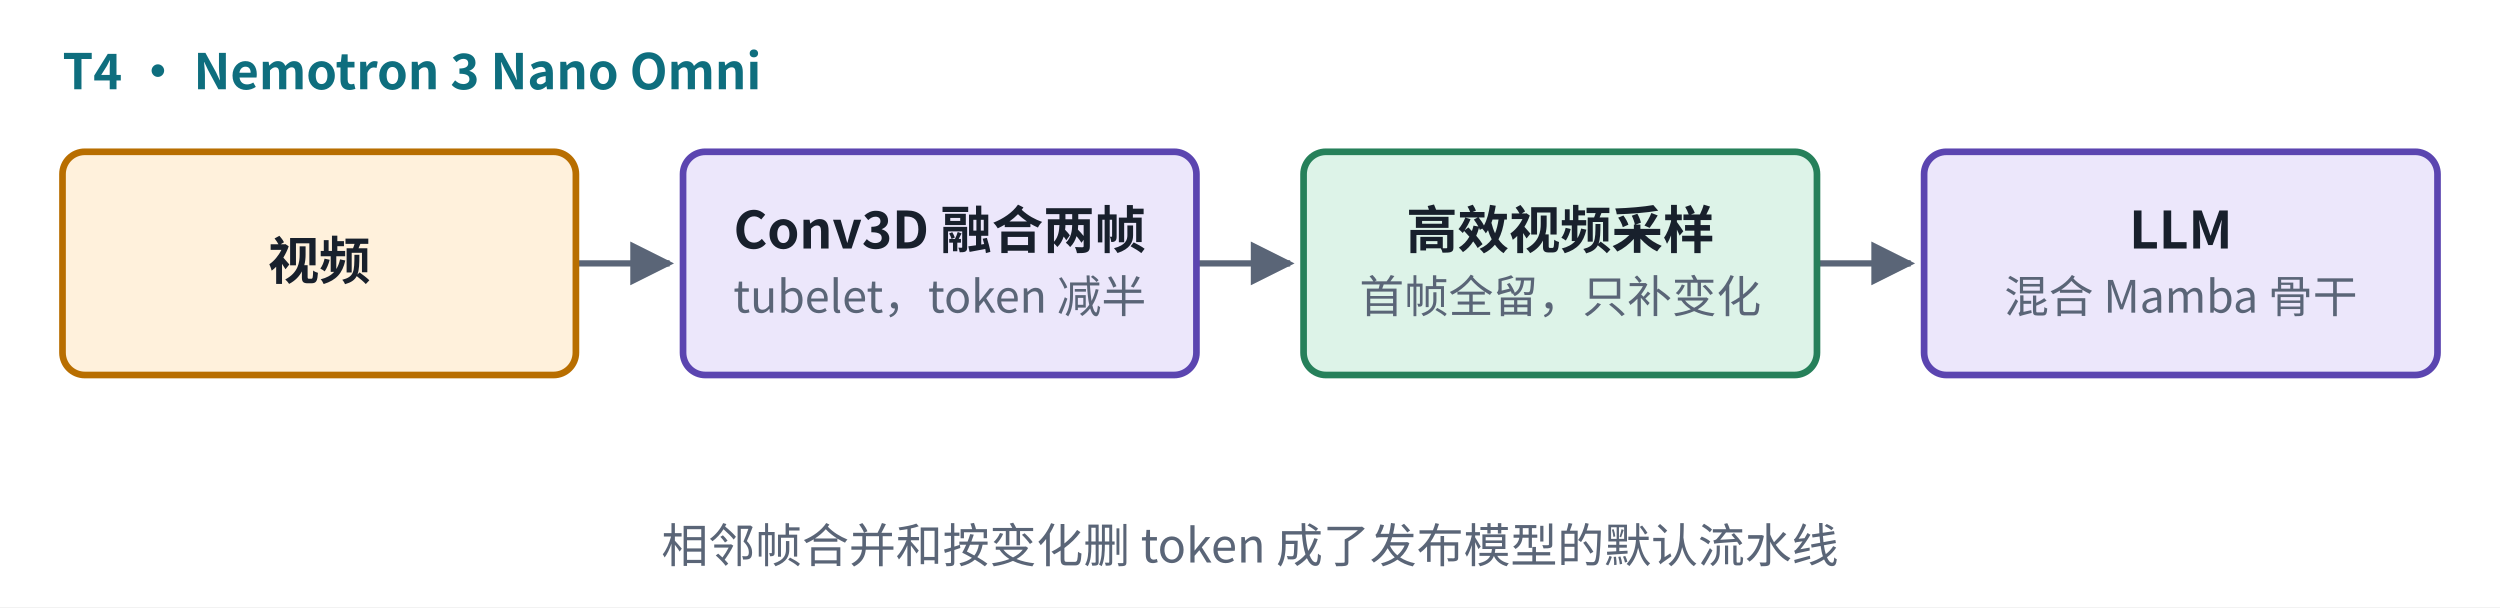
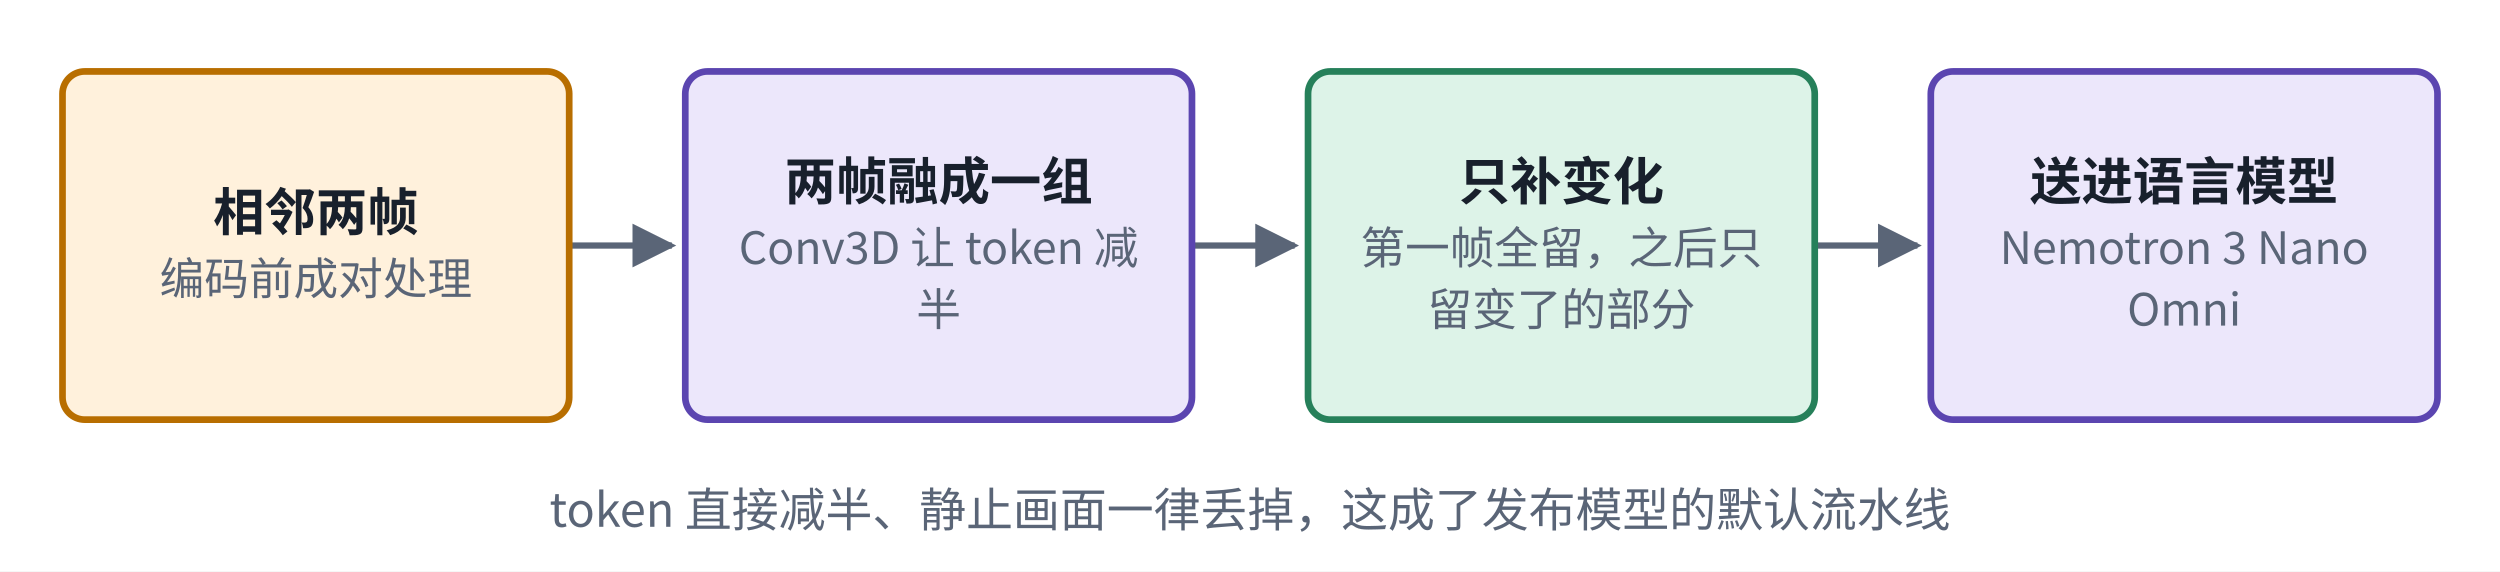
- <svg xmlns="http://www.w3.org/2000/svg" viewBox="0 0 560 136" width="560" height="136" role="img" aria-label="tubelet 与高效采样结构">
+ <svg xmlns="http://www.w3.org/2000/svg" viewBox="0 0 560 128" width="560" height="128" role="img" aria-label="相邻帧融合与按变化采样结构">
  <defs>
    <marker id="u09ah-u09cardt4" viewBox="0 0 10 10" refX="9" refY="5" markerWidth="7" markerHeight="7" orient="auto-start-reverse">
      <path d="M0,0 L10,5 L0,10 z" fill="#5A6577" />
    </marker>
  </defs>
-   <rect x="0" y="0" width="560" height="136" fill="#ffffff" />
-   <path d="M129,59 L150,59" fill="none" stroke="#5A6577" stroke-width="1.4" marker-end="url(#u09ah-u09cardt4)" />
-   <path d="M268,59 L289,59" fill="none" stroke="#5A6577" stroke-width="1.4" marker-end="url(#u09ah-u09cardt4)" />
-   <path d="M407,59 L428,59" fill="none" stroke="#5A6577" stroke-width="1.4" marker-end="url(#u09ah-u09cardt4)" />
-   <rect x="14" y="34" width="115" height="50" rx="5" fill="#FFF1DC" stroke="#B86E00" stroke-width="1.5" />
-   <rect x="153" y="34" width="115" height="50" rx="5" fill="#ECE7FB" stroke="#5B45B0" stroke-width="1.5" />
-   <rect x="292" y="34" width="115" height="50" rx="5" fill="#DDF3E8" stroke="#26805A" stroke-width="1.5" />
-   <rect x="431" y="34" width="115" height="50" rx="5" fill="#ECE7FB" stroke="#5B45B0" stroke-width="1.5" />
-   <text x="14" y="20" text-anchor="start" font-size="11" font-weight="600" fill="#0E6E7E" font-family="PingFang SC, Noto Sans CJK SC, Microsoft YaHei, sans-serif">T4 · Nemotron 3 Nano Omni</text>
-   <text x="71.5" y="62.565" text-anchor="middle" font-size="11.5" font-weight="600" fill="#18202C" font-family="PingFang SC, Noto Sans CJK SC, Microsoft YaHei, sans-serif">视频</text>
-   <text x="210.5" y="55.665" text-anchor="middle" font-size="11.5" font-weight="600" fill="#18202C" font-family="PingFang SC, Noto Sans CJK SC, Microsoft YaHei, sans-serif">Conv3D 融合两帧</text>
-   <text x="210.5" y="70.035" text-anchor="middle" font-size="10" font-weight="400" fill="#5A6577" font-family="PingFang SC, Noto Sans CJK SC, Microsoft YaHei, sans-serif">tubelet，token 减半</text>
-   <text x="349.5" y="55.665" text-anchor="middle" font-size="11.5" font-weight="600" fill="#18202C" font-family="PingFang SC, Noto Sans CJK SC, Microsoft YaHei, sans-serif">高效视频采样</text>
-   <text x="349.5" y="70.035" text-anchor="middle" font-size="10" font-weight="400" fill="#5A6577" font-family="PingFang SC, Noto Sans CJK SC, Microsoft YaHei, sans-serif">首帧全留，只补变化</text>
-   <text x="488.5" y="55.665" text-anchor="middle" font-size="11.5" font-weight="600" fill="#18202C" font-family="PingFang SC, Noto Sans CJK SC, Microsoft YaHei, sans-serif">LLM</text>
-   <text x="488.5" y="70.035" text-anchor="middle" font-size="10" font-weight="400" fill="#5A6577" font-family="PingFang SC, Noto Sans CJK SC, Microsoft YaHei, sans-serif">混合 Mamba 骨干</text>
-   <text x="280" y="126" text-anchor="middle" font-size="10.5" font-weight="500" fill="#5A6577" font-family="PingFang SC, Noto Sans CJK SC, Microsoft YaHei, sans-serif">相邻帧合并和按变化删 token 成了发布模型的默认流水线</text>
+   <rect x="0" y="0" width="560" height="128" fill="#ffffff" />
+   <path d="M127.5,55 L150.5,55" fill="none" stroke="#5A6577" stroke-width="1.4" marker-end="url(#u09ah-u09cardt4)" />
+   <path d="M267,55 L290,55" fill="none" stroke="#5A6577" stroke-width="1.4" marker-end="url(#u09ah-u09cardt4)" />
+   <path d="M406.5,55 L429.5,55" fill="none" stroke="#5A6577" stroke-width="1.4" marker-end="url(#u09ah-u09cardt4)" />
+   <rect x="14" y="16" width="113.5" height="78" rx="5" fill="#FFF1DC" stroke="#B86E00" stroke-width="1.5" />
+   <rect x="153.5" y="16" width="113.5" height="78" rx="5" fill="#ECE7FB" stroke="#5B45B0" stroke-width="1.5" />
+   <rect x="293" y="16" width="113.5" height="78" rx="5" fill="#DDF3E8" stroke="#26805A" stroke-width="1.5" />
+   <rect x="432.5" y="16" width="113.5" height="78" rx="5" fill="#ECE7FB" stroke="#5B45B0" stroke-width="1.5" />
+   <text x="70.75" y="51.665" text-anchor="middle" font-size="11.5" font-weight="600" fill="#18202C" font-family="PingFang SC, Noto Sans CJK SC, Microsoft YaHei, sans-serif">相邻两帧</text>
+   <text x="70.75" y="66.035" text-anchor="middle" font-size="10" font-weight="400" fill="#5A6577" font-family="PingFang SC, Noto Sans CJK SC, Microsoft YaHei, sans-serif">编码前成对处理</text>
+   <text x="210.25" y="44.765" text-anchor="middle" font-size="11.5" font-weight="600" fill="#18202C" font-family="PingFang SC, Noto Sans CJK SC, Microsoft YaHei, sans-serif">两帧融成一组</text>
+   <text x="210.25" y="59.135" text-anchor="middle" font-size="10" font-weight="400" fill="#5A6577" font-family="PingFang SC, Noto Sans CJK SC, Microsoft YaHei, sans-serif">Conv3D 让 token 减</text>
+   <text x="210.25" y="72.935" text-anchor="middle" font-size="10" font-weight="400" fill="#5A6577" font-family="PingFang SC, Noto Sans CJK SC, Microsoft YaHei, sans-serif">半</text>
+   <text x="349.75" y="44.765" text-anchor="middle" font-size="11.5" font-weight="600" fill="#18202C" font-family="PingFang SC, Noto Sans CJK SC, Microsoft YaHei, sans-serif">只补变化</text>
+   <text x="349.75" y="59.135" text-anchor="middle" font-size="10" font-weight="400" fill="#5A6577" font-family="PingFang SC, Noto Sans CJK SC, Microsoft YaHei, sans-serif">第一帧全留，之后只</text>
+   <text x="349.75" y="72.935" text-anchor="middle" font-size="10" font-weight="400" fill="#5A6577" font-family="PingFang SC, Noto Sans CJK SC, Microsoft YaHei, sans-serif">留变了的部分</text>
+   <text x="489.25" y="44.765" text-anchor="middle" font-size="11.5" font-weight="600" fill="#18202C" font-family="PingFang SC, Noto Sans CJK SC, Microsoft YaHei, sans-serif">送进语言模型</text>
+   <text x="489.25" y="59.135" text-anchor="middle" font-size="10" font-weight="400" fill="#5A6577" font-family="PingFang SC, Noto Sans CJK SC, Microsoft YaHei, sans-serif">Nemotron 3 Nano</text>
+   <text x="489.25" y="72.935" text-anchor="middle" font-size="10" font-weight="400" fill="#5A6577" font-family="PingFang SC, Noto Sans CJK SC, Microsoft YaHei, sans-serif">Omni</text>
+   <text x="280" y="118" text-anchor="middle" font-size="10.5" font-weight="500" fill="#5A6577" font-family="PingFang SC, Noto Sans CJK SC, Microsoft YaHei, sans-serif">token 直接减半、静止画面一律丢掉，这成了发布模型的默认流水线</text>
</svg>
